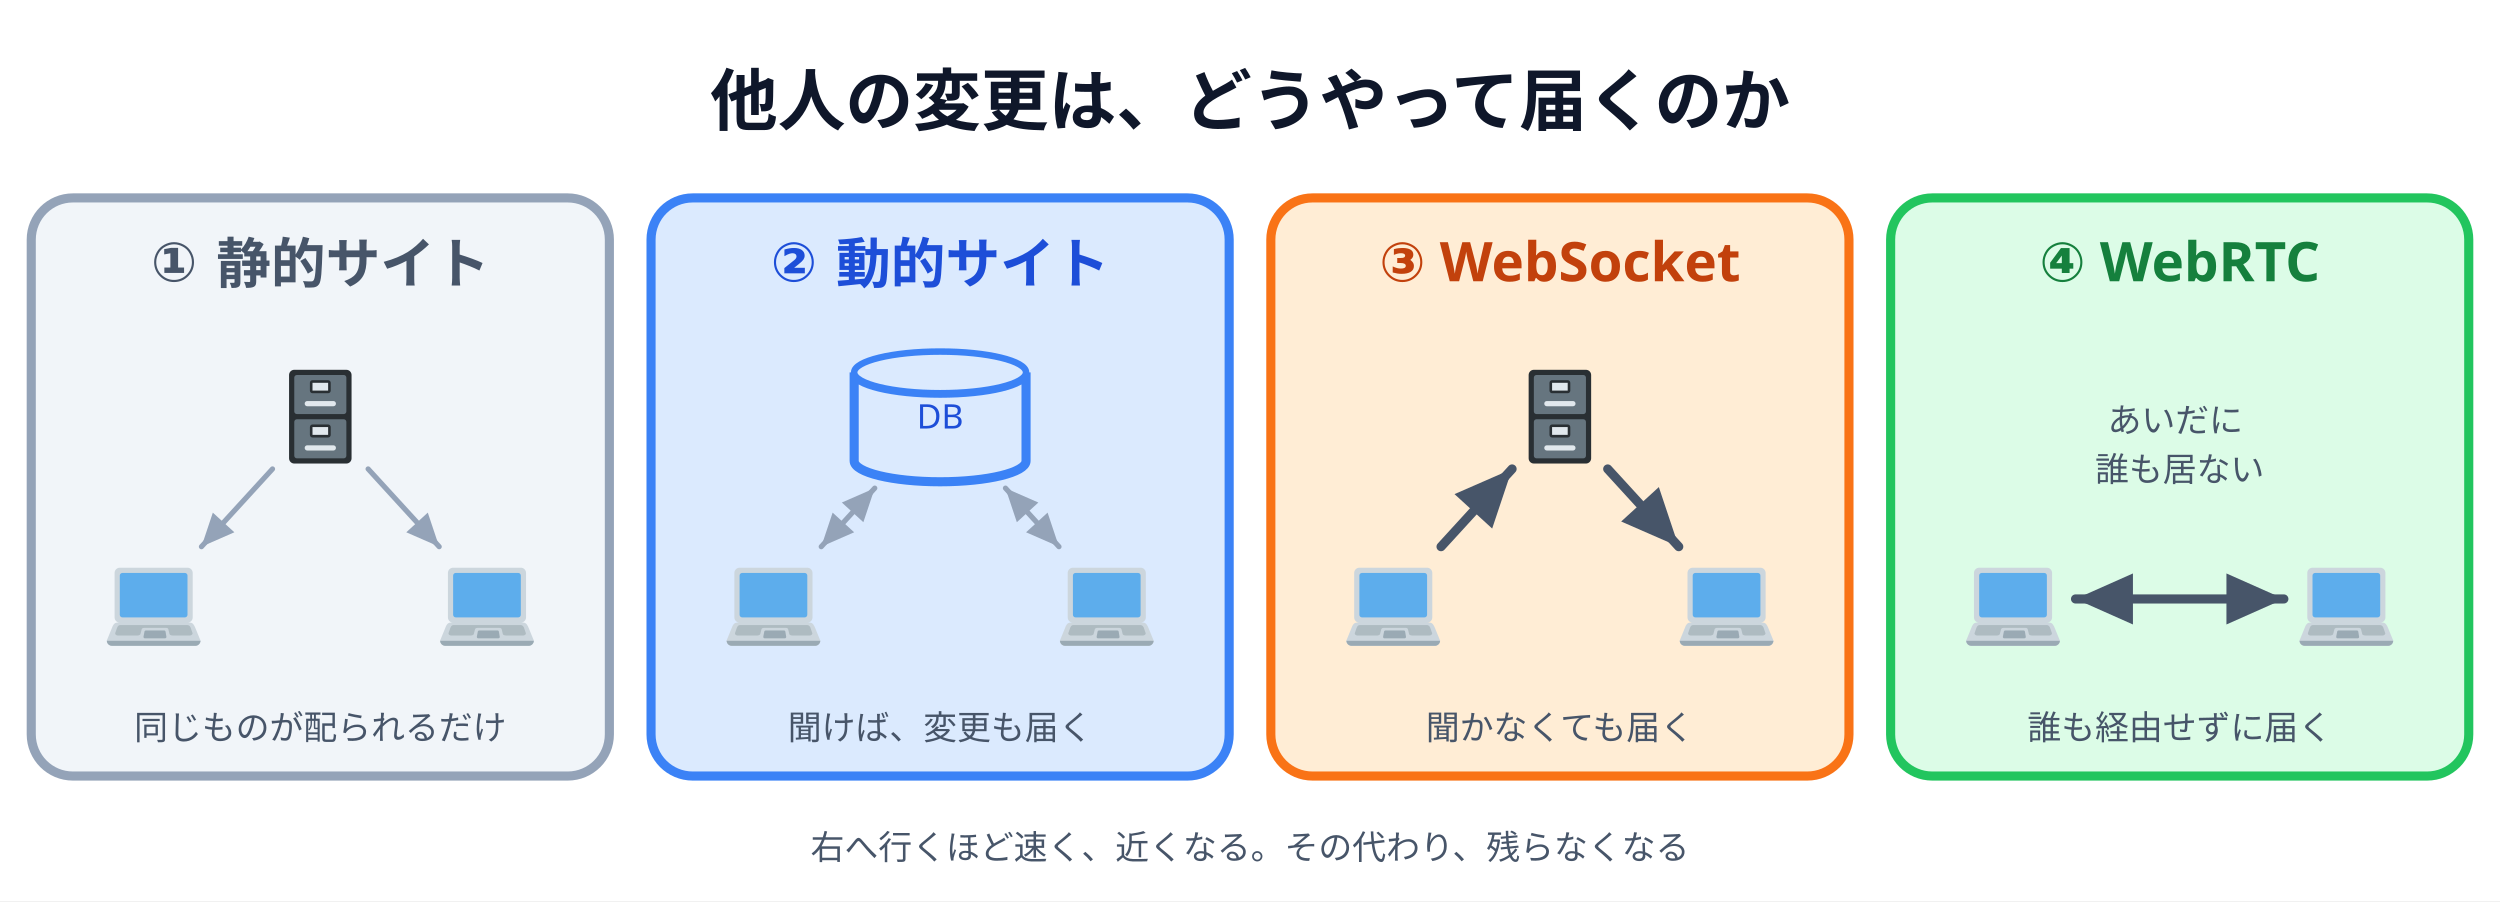
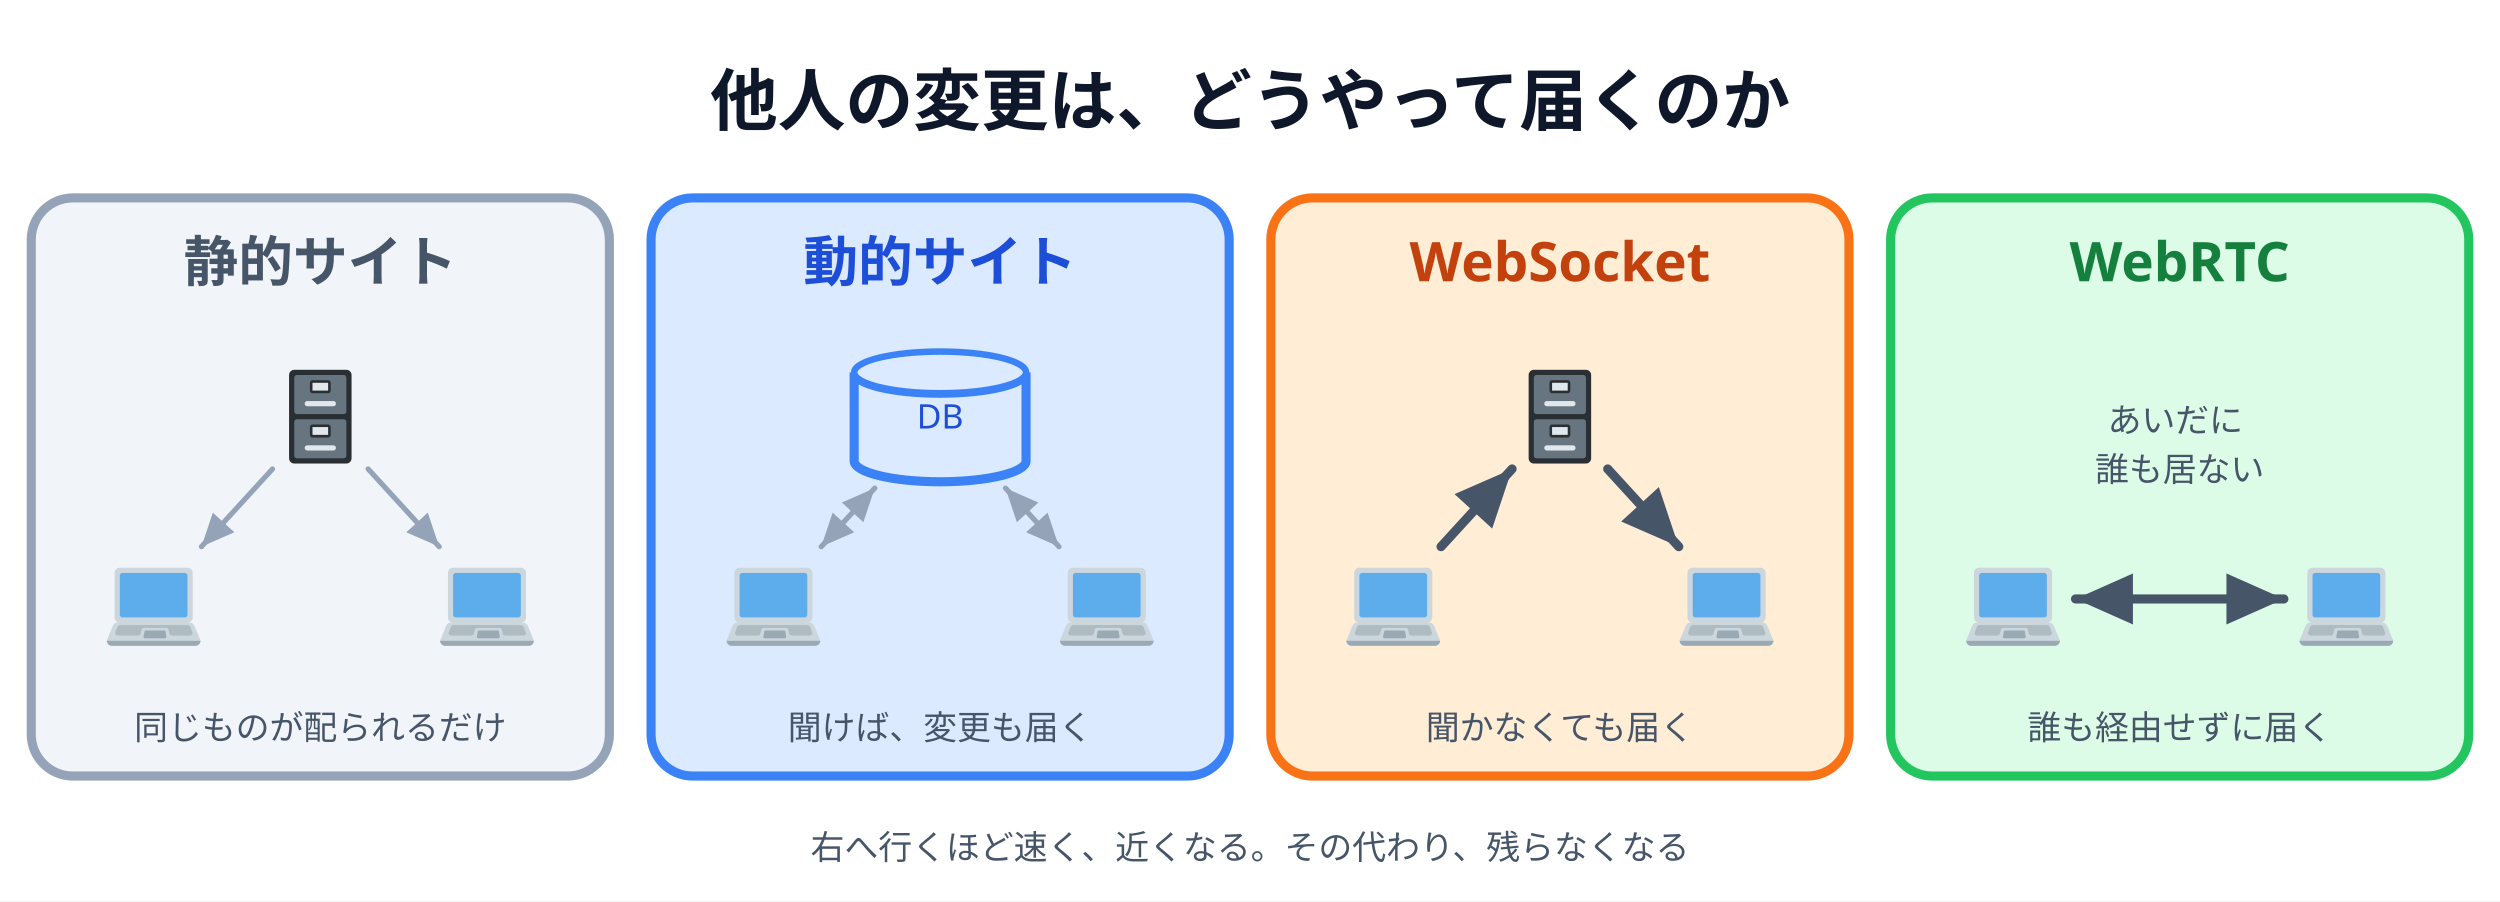
<svg xmlns="http://www.w3.org/2000/svg" width="960" height="346" viewBox="0 0 960 346" font-family="'Hiragino Sans','Noto Sans JP','Yu Gothic','Segoe UI',sans-serif">
  <defs>
    <marker id="aR" viewBox="0 0 10 10" refX="9" refY="5" markerWidth="7" markerHeight="7" orient="auto-start-reverse">
      <path d="M0 1 L9 5 L0 9 z" fill="#475569" />
    </marker>
    <marker id="aRsub" viewBox="0 0 10 10" refX="9" refY="5" markerWidth="7" markerHeight="7" orient="auto-start-reverse">
      <path d="M0 1 L9 5 L0 9 z" fill="#94a3b8" />
    </marker>
  </defs>
  <rect x="0" y="0" width="960" height="346" fill="#ffffff" />
  <text x="480" y="48" text-anchor="middle" font-size="26" fill="#0f172a" font-weight="700">他人の変更は、どうやって届くのか</text>
  <rect x="12" y="76" width="222" height="222" rx="16" fill="#f1f5f9" stroke="#94a3b8" stroke-width="3.5" />
-   <text x="123" y="108" text-anchor="middle" font-size="21" fill="#475569" font-weight="700">① 静的サイト</text>
+   <text x="123" y="108" text-anchor="middle" font-size="21" fill="#475569" font-weight="700">静的サイト</text>
  <text x="123" y="284" text-anchor="middle" font-size="13" fill="#475569" font-weight="400">同じものが配られるだけ</text>
  <rect x="250" y="76" width="222" height="222" rx="16" fill="#dbeafe" stroke="#3b82f6" stroke-width="3.5" />
-   <text x="361" y="108" text-anchor="middle" font-size="21" fill="#1d4ed8" font-weight="700">② 動的サイト</text>
+   <text x="361" y="108" text-anchor="middle" font-size="21" fill="#1d4ed8" font-weight="700">動的サイト</text>
  <text x="361" y="284" text-anchor="middle" font-size="13" fill="#475569" font-weight="400">聞けば、変更も届く</text>
  <rect x="488" y="76" width="222" height="222" rx="16" fill="#ffedd5" stroke="#f97316" stroke-width="3.5" />
-   <text x="599" y="108" text-anchor="middle" font-size="21" fill="#c2410c" font-weight="700">③ WebSocket</text>
+   <text x="599" y="108" text-anchor="middle" font-size="21" fill="#c2410c" font-weight="700">WebSocket</text>
  <text x="599" y="284" text-anchor="middle" font-size="13" fill="#475569" font-weight="400">聞かなくても届く</text>
  <rect x="726" y="76" width="222" height="222" rx="16" fill="#dcfce7" stroke="#22c55e" stroke-width="3.5" />
-   <text x="837" y="108" text-anchor="middle" font-size="21" fill="#15803d" font-weight="700">④ WebRTC</text>
+   <text x="837" y="108" text-anchor="middle" font-size="21" fill="#15803d" font-weight="700">WebRTC</text>
  <text x="837" y="284" text-anchor="middle" font-size="13" fill="#475569" font-weight="400">誰も経由せずに届く</text>
  <svg x="41.0" y="212.0" width="36.0" height="36.0" viewBox="0 0 36 36">
    <path fill="#CCD6DD" d="M34 29.096c-.417-.963-.896-2.008-2-2.008h-1c1.104 0 2-.899 2-2.008V8.008C33 6.899 32.104 6 31 6H5c-1.104 0-2 .899-2 2.008V25.08c0 1.109.896 2.008 2 2.008H4c-1.104 0-1.667 1.004-2 2.008l-2 4.895C0 35.101.896 36 2 36h32c1.104 0 2-.899 2-2.008l-2-4.896z" />
    <path fill="#9AAAB4" d="M.008 34.075l.006.057.17.692C.5 35.516 1.192 36 2 36h32c1.076 0 1.947-.855 1.992-1.925H.008z" />
    <path fill="#5DADEC" d="M31 24.075c0 .555-.447 1.004-1 1.004H6c-.552 0-1-.449-1-1.004V9.013c0-.555.448-1.004 1-1.004h24c.553 0 1 .45 1 1.004v15.062z" />
    <path fill="#AEBBC1" d="M32.906 31.042l-.76-2.175c-.239-.46-.635-.837-1.188-.837H5.11c-.552 0-.906.408-1.156 1.036l-.688 1.977c-.219.596.448 1.004 1 1.004h7.578s.937-.047 1.103-.608c.192-.648.415-1.624.463-1.796.074-.264.388-.531.856-.531h8.578c.5 0 .746.253.811.566.042.204.312 1.141.438 1.782.111.571 1.221.586 1.221.586h6.594c.551 0 1.217-.471.998-1.004z" />
    <path fill="#9AAAB4" d="M22.375 33.113h-7.781c-.375 0-.538-.343-.484-.675.054-.331.359-1.793.383-1.963.023-.171.274-.375.524-.375h7.015c.297 0 .49.163.55.489.059.327.302 1.641.321 1.941.019.301-.169.583-.528.583z" />
  </svg>
  <svg x="169.0" y="212.0" width="36.0" height="36.0" viewBox="0 0 36 36">
    <path fill="#CCD6DD" d="M34 29.096c-.417-.963-.896-2.008-2-2.008h-1c1.104 0 2-.899 2-2.008V8.008C33 6.899 32.104 6 31 6H5c-1.104 0-2 .899-2 2.008V25.08c0 1.109.896 2.008 2 2.008H4c-1.104 0-1.667 1.004-2 2.008l-2 4.895C0 35.101.896 36 2 36h32c1.104 0 2-.899 2-2.008l-2-4.896z" />
    <path fill="#9AAAB4" d="M.008 34.075l.006.057.17.692C.5 35.516 1.192 36 2 36h32c1.076 0 1.947-.855 1.992-1.925H.008z" />
    <path fill="#5DADEC" d="M31 24.075c0 .555-.447 1.004-1 1.004H6c-.552 0-1-.449-1-1.004V9.013c0-.555.448-1.004 1-1.004h24c.553 0 1 .45 1 1.004v15.062z" />
    <path fill="#AEBBC1" d="M32.906 31.042l-.76-2.175c-.239-.46-.635-.837-1.188-.837H5.11c-.552 0-.906.408-1.156 1.036l-.688 1.977c-.219.596.448 1.004 1 1.004h7.578s.937-.047 1.103-.608c.192-.648.415-1.624.463-1.796.074-.264.388-.531.856-.531h8.578c.5 0 .746.253.811.566.042.204.312 1.141.438 1.782.111.571 1.221.586 1.221.586h6.594c.551 0 1.217-.471.998-1.004z" />
    <path fill="#9AAAB4" d="M22.375 33.113h-7.781c-.375 0-.538-.343-.484-.675.054-.331.359-1.793.383-1.963.023-.171.274-.375.524-.375h7.015c.297 0 .49.163.55.489.059.327.302 1.641.321 1.941.019.301-.169.583-.528.583z" />
  </svg>
  <svg x="105.0" y="142.0" width="36.0" height="36.0" viewBox="0 0 36 36">
    <path fill="#292F33" d="M30 34c0 1.104-.896 2-2 2H8c-1.104 0-2-.896-2-2V2c0-1.104.896-2 2-2h20c1.104 0 2 .896 2 2v32z" />
    <path fill="#66757F" d="M28 16c0 .552-.447 1-1 1H9c-.552 0-1-.448-1-1V3c0-.552.448-1 1-1h18c.553 0 1 .448 1 1v13zm0 17c0 .553-.447 1-1 1H9c-.552 0-1-.447-1-1V20c0-.553.448-1 1-1h18c.553 0 1 .447 1 1v13z" />
    <path fill="#292F33" d="M22 8c0 .552-.447 1-1 1h-6c-.552 0-1-.448-1-1V5c0-.552.448-1 1-1h6c.553 0 1 .448 1 1v3zm0 17c0 .553-.447 1-1 1h-6c-.552 0-1-.447-1-1v-3c0-.553.448-1 1-1h6c.553 0 1 .447 1 1v3z" />
    <path fill="#E1E8ED" d="M15 5h6v3h-6zm0 17h6v3h-6zm9-8.97c0 .536-.435.97-.97.97H12.97c-.536 0-.97-.435-.97-.97v-.06c0-.536.434-.97.97-.97h10.06c.535 0 .97.435.97.97v.06zm0 16.999c0 .536-.435.971-.97.971H12.97c-.536 0-.97-.435-.97-.971v-.059c0-.535.434-.97.97-.97h10.06c.535 0 .97.435.97.971v.058z" />
  </svg>
  <path d="M104.64 180.08 L77.36 209.92" fill="none" stroke="#94a3b8" stroke-width="2.0" stroke-linecap="round" stroke-linejoin="round" marker-end="url(#aRsub)" />
  <path d="M141.36 180.08 L168.64 209.92" fill="none" stroke="#94a3b8" stroke-width="2.0" stroke-linecap="round" stroke-linejoin="round" marker-end="url(#aRsub)" />
  <svg x="279.0" y="212.0" width="36.0" height="36.0" viewBox="0 0 36 36">
    <path fill="#CCD6DD" d="M34 29.096c-.417-.963-.896-2.008-2-2.008h-1c1.104 0 2-.899 2-2.008V8.008C33 6.899 32.104 6 31 6H5c-1.104 0-2 .899-2 2.008V25.08c0 1.109.896 2.008 2 2.008H4c-1.104 0-1.667 1.004-2 2.008l-2 4.895C0 35.101.896 36 2 36h32c1.104 0 2-.899 2-2.008l-2-4.896z" />
    <path fill="#9AAAB4" d="M.008 34.075l.006.057.17.692C.5 35.516 1.192 36 2 36h32c1.076 0 1.947-.855 1.992-1.925H.008z" />
    <path fill="#5DADEC" d="M31 24.075c0 .555-.447 1.004-1 1.004H6c-.552 0-1-.449-1-1.004V9.013c0-.555.448-1.004 1-1.004h24c.553 0 1 .45 1 1.004v15.062z" />
    <path fill="#AEBBC1" d="M32.906 31.042l-.76-2.175c-.239-.46-.635-.837-1.188-.837H5.11c-.552 0-.906.408-1.156 1.036l-.688 1.977c-.219.596.448 1.004 1 1.004h7.578s.937-.047 1.103-.608c.192-.648.415-1.624.463-1.796.074-.264.388-.531.856-.531h8.578c.5 0 .746.253.811.566.042.204.312 1.141.438 1.782.111.571 1.221.586 1.221.586h6.594c.551 0 1.217-.471.998-1.004z" />
    <path fill="#9AAAB4" d="M22.375 33.113h-7.781c-.375 0-.538-.343-.484-.675.054-.331.359-1.793.383-1.963.023-.171.274-.375.524-.375h7.015c.297 0 .49.163.55.489.059.327.302 1.641.321 1.941.019.301-.169.583-.528.583z" />
  </svg>
  <svg x="407.0" y="212.0" width="36.0" height="36.0" viewBox="0 0 36 36">
    <path fill="#CCD6DD" d="M34 29.096c-.417-.963-.896-2.008-2-2.008h-1c1.104 0 2-.899 2-2.008V8.008C33 6.899 32.104 6 31 6H5c-1.104 0-2 .899-2 2.008V25.08c0 1.109.896 2.008 2 2.008H4c-1.104 0-1.667 1.004-2 2.008l-2 4.895C0 35.101.896 36 2 36h32c1.104 0 2-.899 2-2.008l-2-4.896z" />
    <path fill="#9AAAB4" d="M.008 34.075l.006.057.17.692C.5 35.516 1.192 36 2 36h32c1.076 0 1.947-.855 1.992-1.925H.008z" />
    <path fill="#5DADEC" d="M31 24.075c0 .555-.447 1.004-1 1.004H6c-.552 0-1-.449-1-1.004V9.013c0-.555.448-1.004 1-1.004h24c.553 0 1 .45 1 1.004v15.062z" />
    <path fill="#AEBBC1" d="M32.906 31.042l-.76-2.175c-.239-.46-.635-.837-1.188-.837H5.11c-.552 0-.906.408-1.156 1.036l-.688 1.977c-.219.596.448 1.004 1 1.004h7.578s.937-.047 1.103-.608c.192-.648.415-1.624.463-1.796.074-.264.388-.531.856-.531h8.578c.5 0 .746.253.811.566.042.204.312 1.141.438 1.782.111.571 1.221.586 1.221.586h6.594c.551 0 1.217-.471.998-1.004z" />
    <path fill="#9AAAB4" d="M22.375 33.113h-7.781c-.375 0-.538-.343-.484-.675.054-.331.359-1.793.383-1.963.023-.171.274-.375.524-.375h7.015c.297 0 .49.163.55.489.059.327.302 1.641.321 1.941.019.301-.169.583-.528.583z" />
  </svg>
  <path d="M328.0 143.0 A33.0 8.0 0 0 0 394.0 143.0 L394.0 177.0 A33.0 8.0 0 0 1 328.0 177.0 Z" fill="#dbeafe" stroke="#3b82f6" stroke-width="3.5" />
  <ellipse cx="361.0" cy="143.0" rx="33.0" ry="8.0" fill="#dbeafe" stroke="#3b82f6" stroke-width="2.5" />
  <text x="361" y="164.55" text-anchor="middle" font-size="13" fill="#1d4ed8" font-weight="400">DB</text>
  <path d="M315.36 209.92 L335.90 187.45" fill="none" stroke="#94a3b8" stroke-width="2.0" stroke-linecap="round" stroke-linejoin="round" marker-end="url(#aRsub)" marker-start="url(#aRsub)" />
  <path d="M406.64 209.92 L386.10 187.45" fill="none" stroke="#94a3b8" stroke-width="2.0" stroke-linecap="round" stroke-linejoin="round" marker-end="url(#aRsub)" marker-start="url(#aRsub)" />
  <svg x="517.0" y="212.0" width="36.0" height="36.0" viewBox="0 0 36 36">
    <path fill="#CCD6DD" d="M34 29.096c-.417-.963-.896-2.008-2-2.008h-1c1.104 0 2-.899 2-2.008V8.008C33 6.899 32.104 6 31 6H5c-1.104 0-2 .899-2 2.008V25.08c0 1.109.896 2.008 2 2.008H4c-1.104 0-1.667 1.004-2 2.008l-2 4.895C0 35.101.896 36 2 36h32c1.104 0 2-.899 2-2.008l-2-4.896z" />
    <path fill="#9AAAB4" d="M.008 34.075l.006.057.17.692C.5 35.516 1.192 36 2 36h32c1.076 0 1.947-.855 1.992-1.925H.008z" />
    <path fill="#5DADEC" d="M31 24.075c0 .555-.447 1.004-1 1.004H6c-.552 0-1-.449-1-1.004V9.013c0-.555.448-1.004 1-1.004h24c.553 0 1 .45 1 1.004v15.062z" />
    <path fill="#AEBBC1" d="M32.906 31.042l-.76-2.175c-.239-.46-.635-.837-1.188-.837H5.11c-.552 0-.906.408-1.156 1.036l-.688 1.977c-.219.596.448 1.004 1 1.004h7.578s.937-.047 1.103-.608c.192-.648.415-1.624.463-1.796.074-.264.388-.531.856-.531h8.578c.5 0 .746.253.811.566.042.204.312 1.141.438 1.782.111.571 1.221.586 1.221.586h6.594c.551 0 1.217-.471.998-1.004z" />
    <path fill="#9AAAB4" d="M22.375 33.113h-7.781c-.375 0-.538-.343-.484-.675.054-.331.359-1.793.383-1.963.023-.171.274-.375.524-.375h7.015c.297 0 .49.163.55.489.059.327.302 1.641.321 1.941.019.301-.169.583-.528.583z" />
  </svg>
  <svg x="645.0" y="212.0" width="36.0" height="36.0" viewBox="0 0 36 36">
    <path fill="#CCD6DD" d="M34 29.096c-.417-.963-.896-2.008-2-2.008h-1c1.104 0 2-.899 2-2.008V8.008C33 6.899 32.104 6 31 6H5c-1.104 0-2 .899-2 2.008V25.08c0 1.109.896 2.008 2 2.008H4c-1.104 0-1.667 1.004-2 2.008l-2 4.895C0 35.101.896 36 2 36h32c1.104 0 2-.899 2-2.008l-2-4.896z" />
    <path fill="#9AAAB4" d="M.008 34.075l.006.057.17.692C.5 35.516 1.192 36 2 36h32c1.076 0 1.947-.855 1.992-1.925H.008z" />
    <path fill="#5DADEC" d="M31 24.075c0 .555-.447 1.004-1 1.004H6c-.552 0-1-.449-1-1.004V9.013c0-.555.448-1.004 1-1.004h24c.553 0 1 .45 1 1.004v15.062z" />
    <path fill="#AEBBC1" d="M32.906 31.042l-.76-2.175c-.239-.46-.635-.837-1.188-.837H5.11c-.552 0-.906.408-1.156 1.036l-.688 1.977c-.219.596.448 1.004 1 1.004h7.578s.937-.047 1.103-.608c.192-.648.415-1.624.463-1.796.074-.264.388-.531.856-.531h8.578c.5 0 .746.253.811.566.042.204.312 1.141.438 1.782.111.571 1.221.586 1.221.586h6.594c.551 0 1.217-.471.998-1.004z" />
    <path fill="#9AAAB4" d="M22.375 33.113h-7.781c-.375 0-.538-.343-.484-.675.054-.331.359-1.793.383-1.963.023-.171.274-.375.524-.375h7.015c.297 0 .49.163.55.489.059.327.302 1.641.321 1.941.019.301-.169.583-.528.583z" />
  </svg>
  <svg x="581.0" y="142.0" width="36.0" height="36.0" viewBox="0 0 36 36">
    <path fill="#292F33" d="M30 34c0 1.104-.896 2-2 2H8c-1.104 0-2-.896-2-2V2c0-1.104.896-2 2-2h20c1.104 0 2 .896 2 2v32z" />
    <path fill="#66757F" d="M28 16c0 .552-.447 1-1 1H9c-.552 0-1-.448-1-1V3c0-.552.448-1 1-1h18c.553 0 1 .448 1 1v13zm0 17c0 .553-.447 1-1 1H9c-.552 0-1-.447-1-1V20c0-.553.448-1 1-1h18c.553 0 1 .447 1 1v13z" />
    <path fill="#292F33" d="M22 8c0 .552-.447 1-1 1h-6c-.552 0-1-.448-1-1V5c0-.552.448-1 1-1h6c.553 0 1 .448 1 1v3zm0 17c0 .553-.447 1-1 1h-6c-.552 0-1-.447-1-1v-3c0-.553.448-1 1-1h6c.553 0 1 .447 1 1v3z" />
    <path fill="#E1E8ED" d="M15 5h6v3h-6zm0 17h6v3h-6zm9-8.97c0 .536-.435.97-.97.97H12.97c-.536 0-.97-.435-.97-.97v-.06c0-.536.434-.97.97-.97h10.06c.535 0 .97.435.97.97v.06zm0 16.999c0 .536-.435.971-.97.971H12.97c-.536 0-.97-.435-.97-.971v-.059c0-.535.434-.97.97-.97h10.06c.535 0 .97.435.97.971v.058z" />
  </svg>
  <path d="M553.36 209.92 L580.64 180.08" fill="none" stroke="#475569" stroke-width="3.5" stroke-linecap="round" stroke-linejoin="round" marker-end="url(#aR)" />
  <path d="M617.36 180.08 L644.64 209.92" fill="none" stroke="#475569" stroke-width="3.5" stroke-linecap="round" stroke-linejoin="round" marker-end="url(#aR)" />
  <svg x="755.0" y="212.0" width="36.0" height="36.0" viewBox="0 0 36 36">
    <path fill="#CCD6DD" d="M34 29.096c-.417-.963-.896-2.008-2-2.008h-1c1.104 0 2-.899 2-2.008V8.008C33 6.899 32.104 6 31 6H5c-1.104 0-2 .899-2 2.008V25.08c0 1.109.896 2.008 2 2.008H4c-1.104 0-1.667 1.004-2 2.008l-2 4.895C0 35.101.896 36 2 36h32c1.104 0 2-.899 2-2.008l-2-4.896z" />
    <path fill="#9AAAB4" d="M.008 34.075l.006.057.17.692C.5 35.516 1.192 36 2 36h32c1.076 0 1.947-.855 1.992-1.925H.008z" />
    <path fill="#5DADEC" d="M31 24.075c0 .555-.447 1.004-1 1.004H6c-.552 0-1-.449-1-1.004V9.013c0-.555.448-1.004 1-1.004h24c.553 0 1 .45 1 1.004v15.062z" />
    <path fill="#AEBBC1" d="M32.906 31.042l-.76-2.175c-.239-.46-.635-.837-1.188-.837H5.11c-.552 0-.906.408-1.156 1.036l-.688 1.977c-.219.596.448 1.004 1 1.004h7.578s.937-.047 1.103-.608c.192-.648.415-1.624.463-1.796.074-.264.388-.531.856-.531h8.578c.5 0 .746.253.811.566.042.204.312 1.141.438 1.782.111.571 1.221.586 1.221.586h6.594c.551 0 1.217-.471.998-1.004z" />
    <path fill="#9AAAB4" d="M22.375 33.113h-7.781c-.375 0-.538-.343-.484-.675.054-.331.359-1.793.383-1.963.023-.171.274-.375.524-.375h7.015c.297 0 .49.163.55.489.059.327.302 1.641.321 1.941.019.301-.169.583-.528.583z" />
  </svg>
  <svg x="883.0" y="212.0" width="36.0" height="36.0" viewBox="0 0 36 36">
    <path fill="#CCD6DD" d="M34 29.096c-.417-.963-.896-2.008-2-2.008h-1c1.104 0 2-.899 2-2.008V8.008C33 6.899 32.104 6 31 6H5c-1.104 0-2 .899-2 2.008V25.08c0 1.109.896 2.008 2 2.008H4c-1.104 0-1.667 1.004-2 2.008l-2 4.895C0 35.101.896 36 2 36h32c1.104 0 2-.899 2-2.008l-2-4.896z" />
    <path fill="#9AAAB4" d="M.008 34.075l.006.057.17.692C.5 35.516 1.192 36 2 36h32c1.076 0 1.947-.855 1.992-1.925H.008z" />
    <path fill="#5DADEC" d="M31 24.075c0 .555-.447 1.004-1 1.004H6c-.552 0-1-.449-1-1.004V9.013c0-.555.448-1.004 1-1.004h24c.553 0 1 .45 1 1.004v15.062z" />
    <path fill="#AEBBC1" d="M32.906 31.042l-.76-2.175c-.239-.46-.635-.837-1.188-.837H5.11c-.552 0-.906.408-1.156 1.036l-.688 1.977c-.219.596.448 1.004 1 1.004h7.578s.937-.047 1.103-.608c.192-.648.415-1.624.463-1.796.074-.264.388-.531.856-.531h8.578c.5 0 .746.253.811.566.042.204.312 1.141.438 1.782.111.571 1.221.586 1.221.586h6.594c.551 0 1.217-.471.998-1.004z" />
    <path fill="#9AAAB4" d="M22.375 33.113h-7.781c-.375 0-.538-.343-.484-.675.054-.331.359-1.793.383-1.963.023-.171.274-.375.524-.375h7.015c.297 0 .49.163.55.489.059.327.302 1.641.321 1.941.019.301-.169.583-.528.583z" />
  </svg>
  <text x="837" y="166" text-anchor="middle" font-size="13" fill="#475569" font-weight="400">
    <tspan x="837" dy="0">あいだに</tspan>
    <tspan x="837" dy="18.85">誰も居ない</tspan>
  </text>
  <path d="M797.00 230.00 L877.00 230.00" fill="none" stroke="#475569" stroke-width="3.5" stroke-linecap="round" stroke-linejoin="round" marker-end="url(#aR)" marker-start="url(#aR)" />
  <text x="480" y="330" text-anchor="middle" font-size="13" fill="#475569" font-weight="400">右へ行くほど速く、近くなる。その代わり、残らなくなる</text>
</svg>
